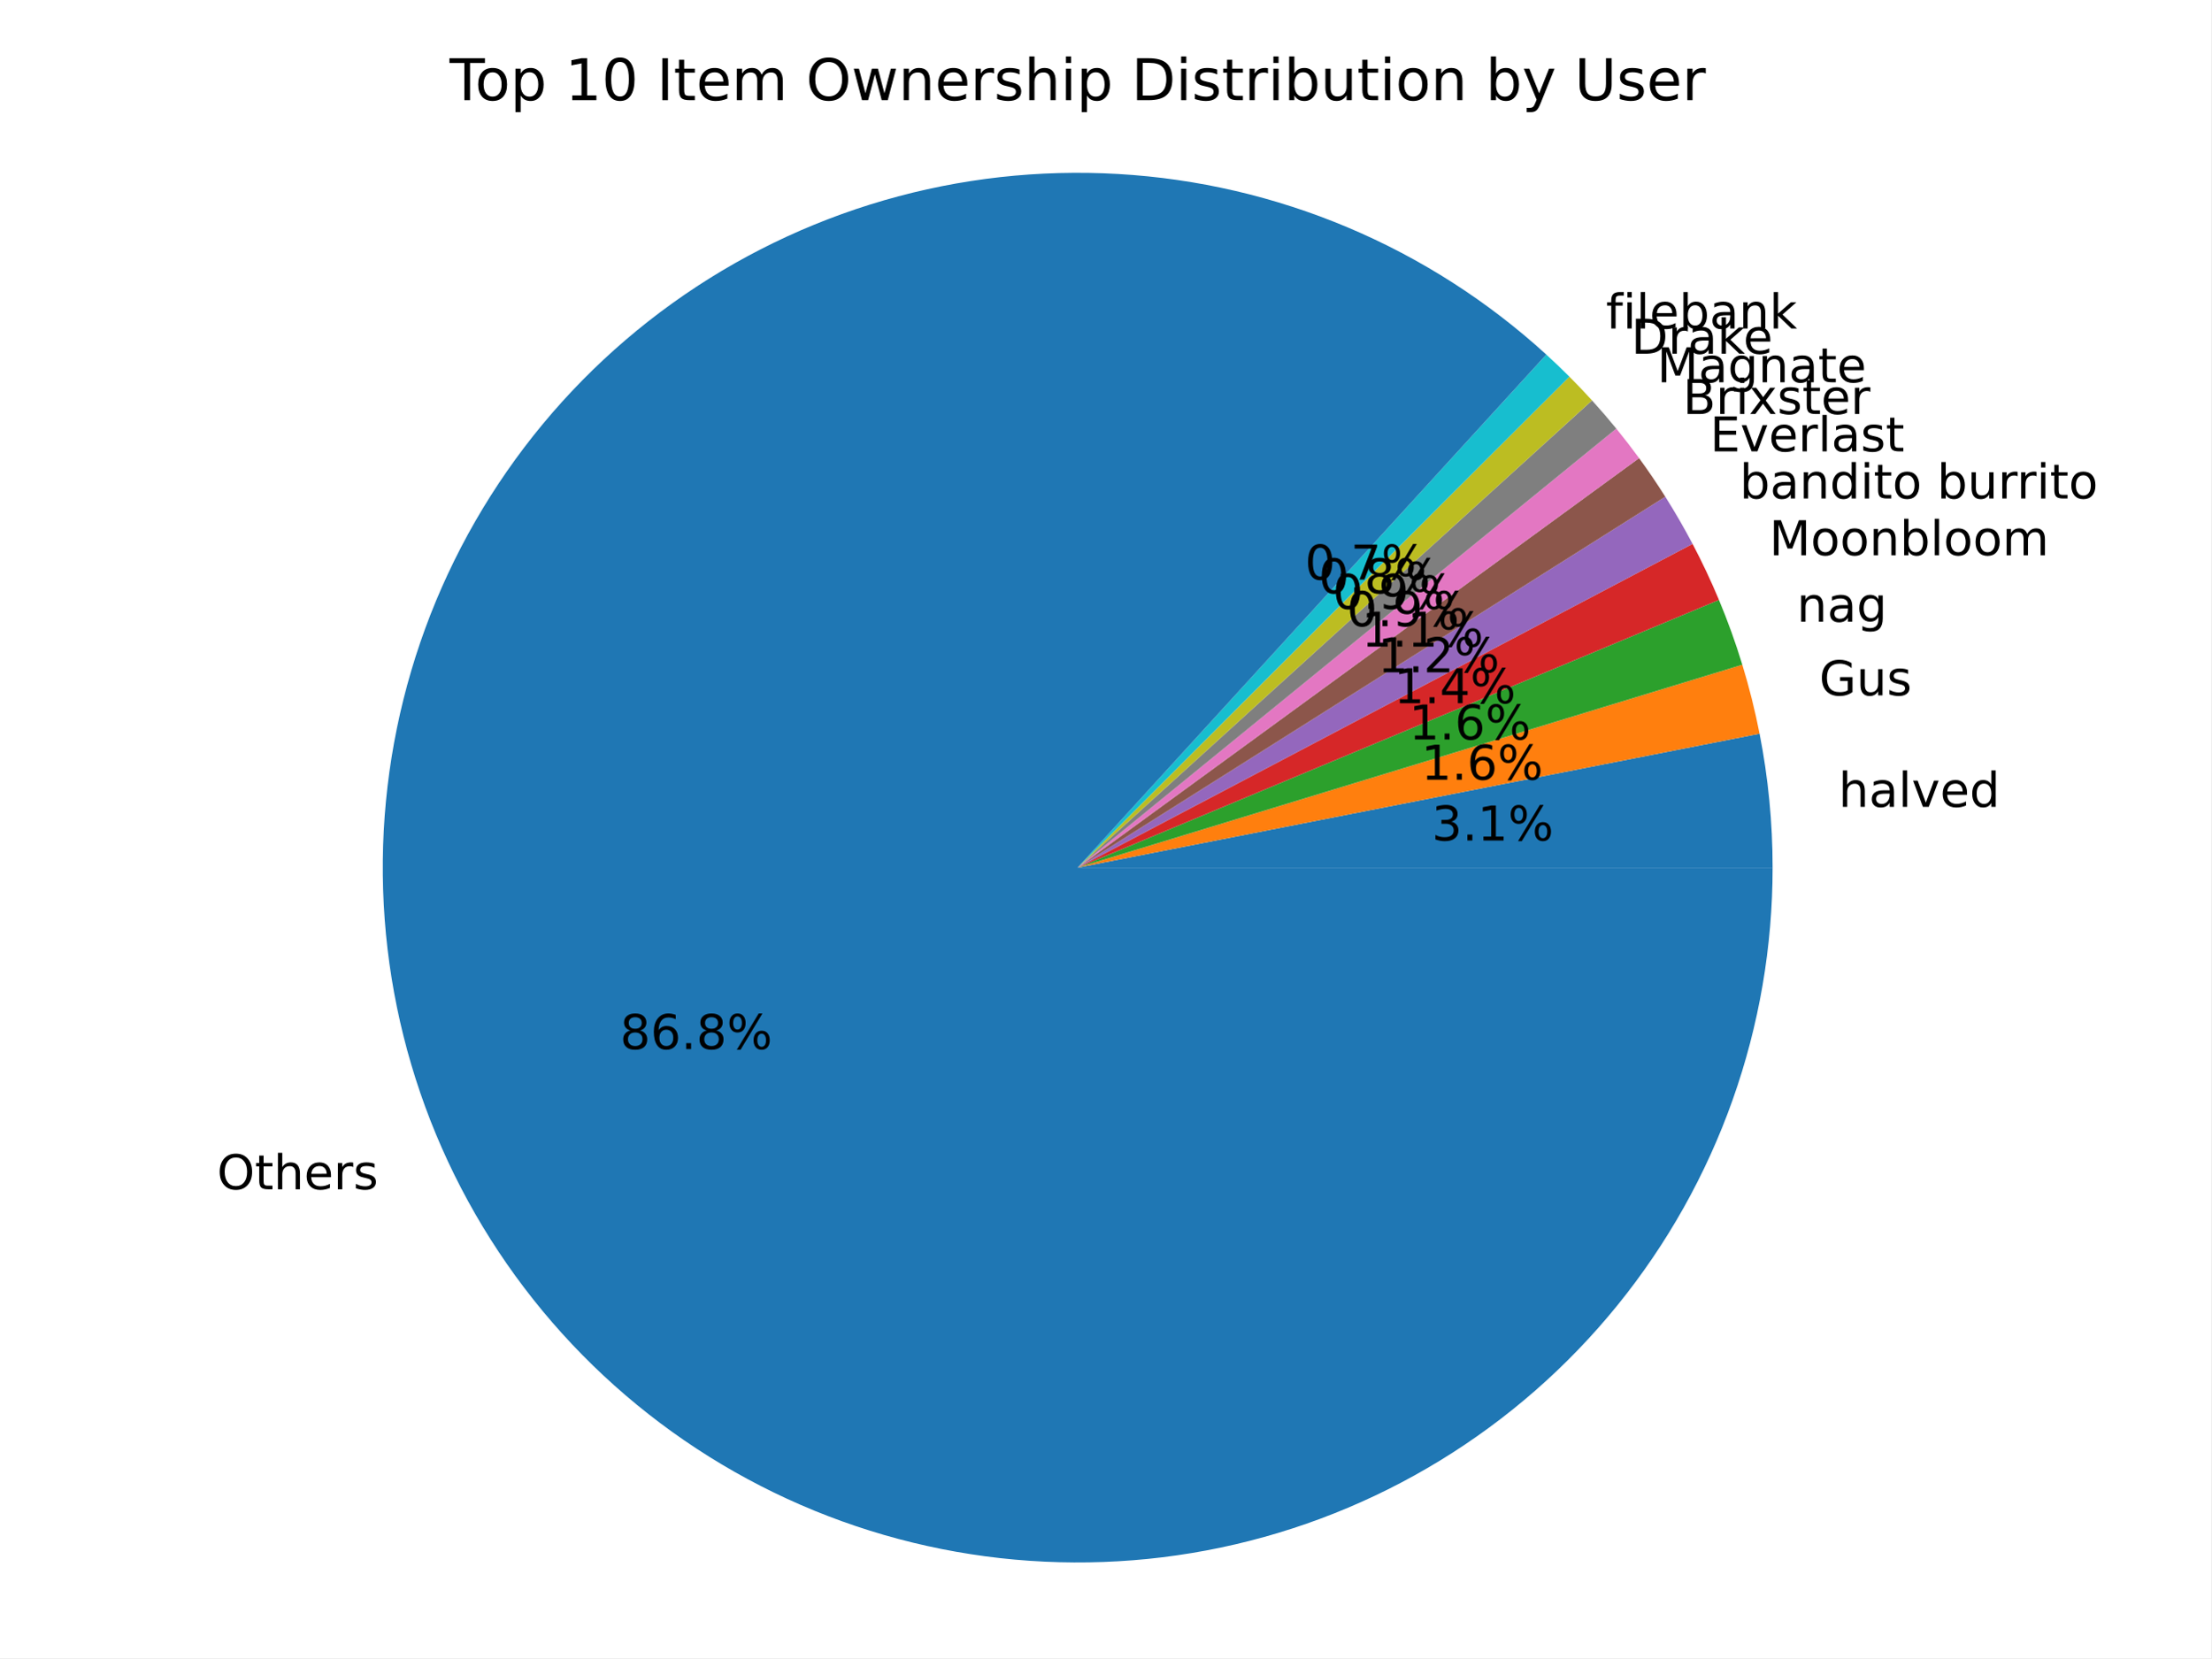
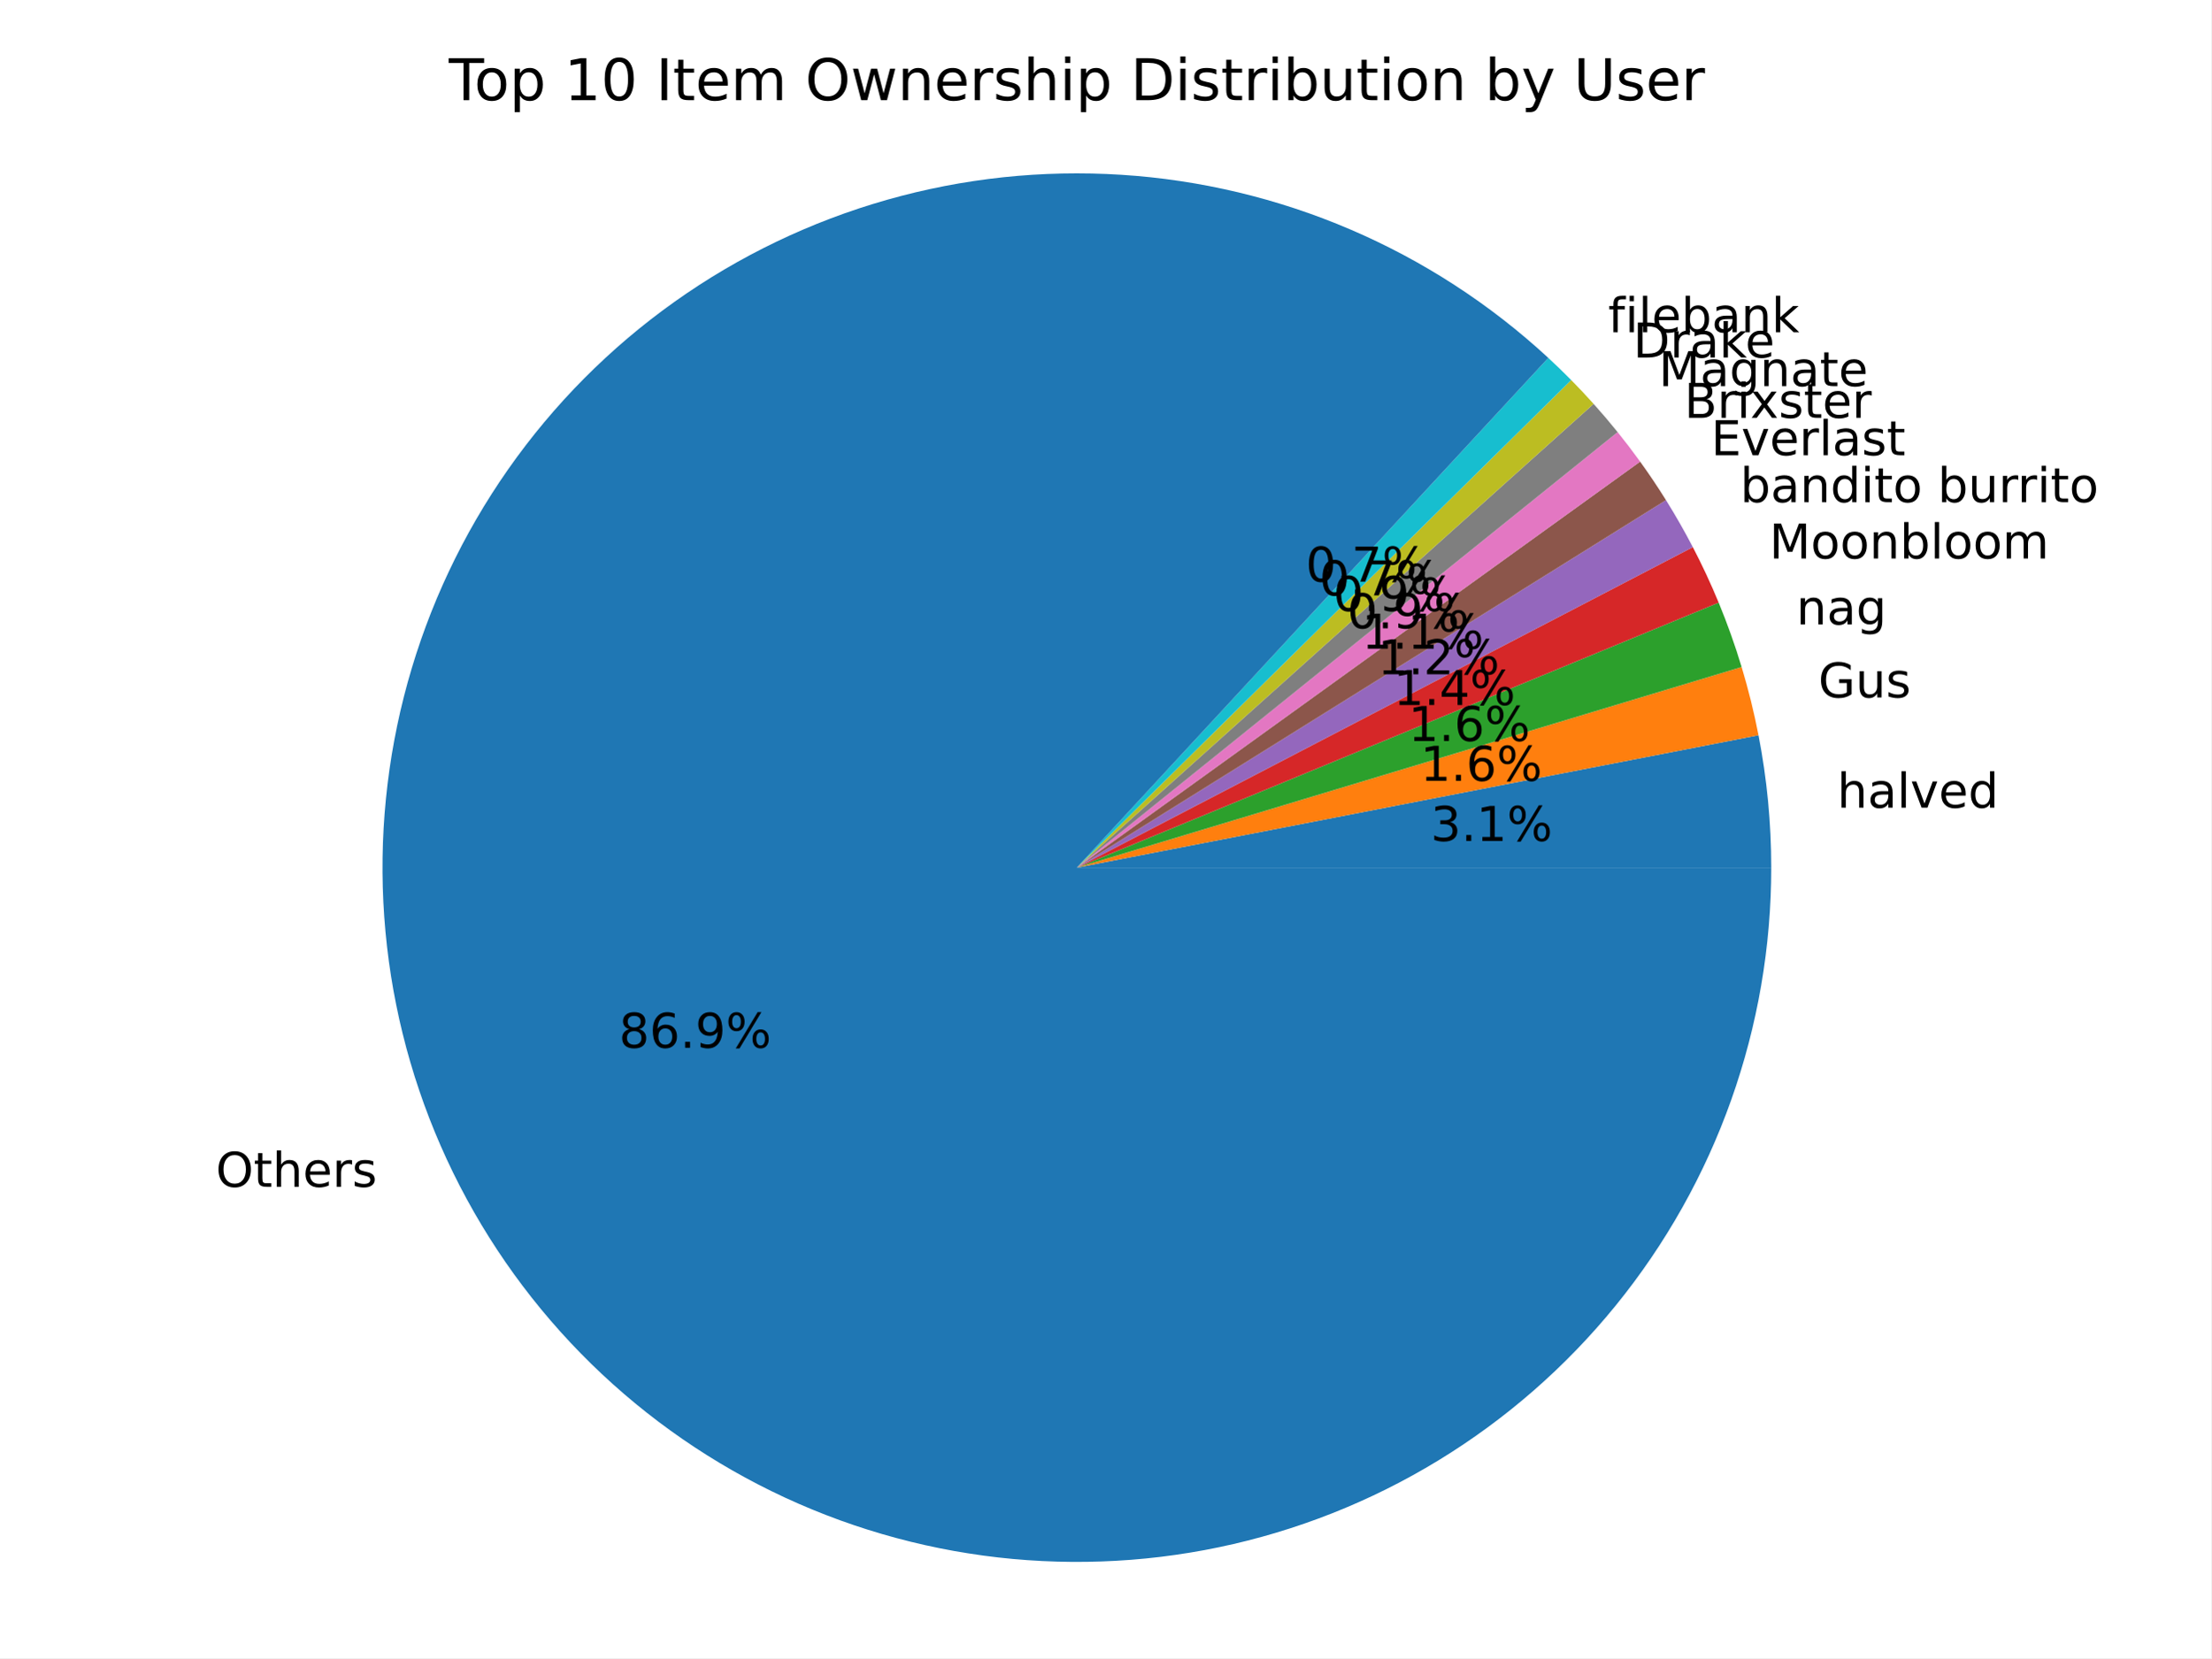
<svg xmlns="http://www.w3.org/2000/svg" xmlns:xlink="http://www.w3.org/1999/xlink" width="460.8pt" height="345.6pt" viewBox="0 0 460.8 345.6" version="1.1">
  <defs>
    <style type="text/css">*{stroke-linejoin: round; stroke-linecap: butt}</style>
  </defs>
  <g id="figure_1">
    <g id="patch_1">
      <path d="M 0 345.6  L 460.8 345.6  L 460.8 0  L 0 0  z " style="fill: #ffffff" />
    </g>
    <g id="axes_1">
      <g id="patch_2">
-         <path d="M 369.417 180.84  C 369.417 176.157 369.19 171.477 368.737 166.816  C 368.283 162.155 367.604 157.518 366.701 152.923  L 224.591 180.84  z " style="fill: #1f77b4" />
+         <path d="M 369.135 180.84  C 369.135 176.211 368.913 171.585 368.47 166.978  C 368.026 162.371 367.362 157.787 366.479 153.244  L 224.423 180.84  z " style="fill: #1f77b4" />
      </g>
      <g id="patch_3">
-         <path d="M 366.701 152.923  C 366.225 150.498 365.686 148.085 365.087 145.688  C 364.487 143.29 363.826 140.908 363.104 138.545  L 224.591 180.84  z " style="fill: #ff7f0e" />
+         <path d="M 366.479 153.244  C 366.013 150.846 365.487 148.46 364.9 146.088  C 364.314 143.717 363.667 141.361 362.961 139.022  L 224.423 180.84  z " style="fill: #ff7f0e" />
      </g>
      <g id="patch_4">
-         <path d="M 363.104 138.545  C 362.405 136.255 361.649 133.983 360.837 131.73  C 360.025 129.478 359.157 127.246 358.235 125.036  L 224.591 180.84  z " style="fill: #2ca02c" />
+         <path d="M 362.961 139.022  C 362.275 136.748 361.532 134.49 360.734 132.252  C 359.937 130.014 359.084 127.796 358.177 125.6  L 224.423 180.84  z " style="fill: #2ca02c" />
      </g>
      <g id="patch_5">
-         <path d="M 358.235 125.036  C 357.405 123.05 356.531 121.082 355.614 119.134  C 354.697 117.186 353.736 115.259 352.733 113.354  L 224.591 180.84  z " style="fill: #d62728" />
+         <path d="M 358.177 125.6  C 357.365 123.633 356.509 121.685 355.611 119.755  C 354.713 117.826 353.772 115.917 352.79 114.03  L 224.423 180.84  z " style="fill: #d62728" />
      </g>
      <g id="patch_6">
-         <path d="M 352.733 113.354  C 351.851 111.68 350.937 110.023 349.99 108.385  C 349.044 106.747 348.065 105.127 347.055 103.527  L 224.591 180.84  z " style="fill: #9467bd" />
+         <path d="M 352.79 114.03  C 351.922 112.362 351.021 110.712 350.089 109.08  C 349.157 107.447 348.193 105.833 347.198 104.238  L 224.423 180.84  z " style="fill: #9467bd" />
      </g>
      <g id="patch_7">
-         <path d="M 347.055 103.527  C 346.189 102.156 345.3 100.799 344.389 99.457  C 343.477 98.116 342.544 96.789 341.588 95.479  L 224.591 180.84  z " style="fill: #8c564b" />
+         <path d="M 347.198 104.238  C 346.345 102.87 345.468 101.516 344.569 100.178  C 343.671 98.839 342.749 97.515 341.806 96.207  L 224.423 180.84  z " style="fill: #8c564b" />
      </g>
      <g id="patch_8">
-         <path d="M 341.588 95.479  C 340.825 94.434 340.049 93.399 339.258 92.375  C 338.468 91.351 337.664 90.337 336.847 89.334  L 224.591 180.84  z " style="fill: #e377c2" />
+         <path d="M 341.806 96.207  C 341.053 95.162 340.286 94.127 339.505 93.103  C 338.724 92.078 337.929 91.065 337.121 90.061  L 224.423 180.84  z " style="fill: #e377c2" />
      </g>
      <g id="patch_9">
-         <path d="M 336.847 89.334  C 336.03 88.332 335.199 87.34 334.355 86.36  C 333.511 85.379 332.654 84.41 331.784 83.453  L 224.591 180.84  z " style="fill: #7f7f7f" />
+         <path d="M 337.121 90.061  C 336.313 89.058 335.491 88.066 334.657 87.085  C 333.822 86.103 332.975 85.133 332.114 84.175  L 224.423 180.84  z " style="fill: #7f7f7f" />
      </g>
      <g id="patch_10">
-         <path d="M 331.784 83.453  C 331.018 82.609 330.242 81.775 329.457 80.951  C 328.671 80.126 327.875 79.31 327.07 78.504  L 224.591 180.84  z " style="fill: #bcbd22" />
+         <path d="M 332.114 84.175  C 331.356 83.33 330.587 82.494 329.809 81.667  C 329.031 80.84 328.243 80.022 327.446 79.214  L 224.423 180.84  z " style="fill: #bcbd22" />
      </g>
      <g id="patch_11">
-         <path d="M 327.07 78.504  C 326.286 77.718 325.492 76.942 324.69 76.175  C 323.888 75.407 323.077 74.649 322.257 73.901  L 224.591 180.84  z " style="fill: #17becf" />
+         <path d="M 327.446 79.214  C 326.668 78.426 325.882 77.647 325.087 76.877  C 324.292 76.107 323.488 75.346 322.675 74.594  L 224.423 180.84  z " style="fill: #17becf" />
      </g>
      <g id="patch_12">
-         <path d="M 322.257 73.901  C 310.08 62.78 296.092 53.82 280.899 47.408  C 265.705 40.996 249.528 37.227 233.065 36.262  C 216.602 35.297 200.095 37.151 184.256 41.744  C 168.418 46.337 153.479 53.601 140.086 63.224  C 126.694 72.846 115.042 84.686 105.636 98.231  C 96.229 111.776 89.205 126.829 84.867 142.739  C 80.528 158.649 78.939 175.184 80.167 191.629  C 81.396 208.074 85.424 224.189 92.078 239.278  C 98.733 254.367 107.916 268.209 119.23 280.207  C 130.545 292.204 143.826 302.181 158.5 309.707  C 173.173 317.232 189.025 322.197 205.371 324.385  C 221.716 326.574 238.315 325.955 254.452 322.554  C 270.589 319.154 286.027 313.023 300.099 304.425  C 314.171 295.827 326.672 284.888 337.062 272.081  C 347.451 259.275 355.577 244.787 361.089 229.244  C 366.601 213.702 369.417 197.331 369.417 180.84  L 224.591 180.84  z " style="fill: #1f77b4" />
+         <path d="M 322.675 74.594  C 310.563 63.394 296.625 54.346 281.464 47.844  C 266.302 41.341 250.14 37.479 233.677 36.424  C 217.214 35.369 200.691 37.137 184.823 41.651  C 168.956 46.166 153.977 53.36 140.534 62.923  C 127.092 72.486 115.384 84.278 105.916 97.788  C 96.448 111.297 89.359 126.327 84.957 142.226  C 80.556 158.125 78.904 174.66 80.076 191.115  C 81.247 207.57 85.224 223.705 91.833 238.82  C 98.443 253.935 107.589 267.809 118.875 279.841  C 130.161 291.874 143.422 301.888 158.083 309.45  C 172.744 317.013 188.591 322.013 204.938 324.235  C 221.285 326.456 237.892 325.865 254.04 322.489  C 270.187 319.113 285.64 313 299.727 304.416  C 313.814 295.831 326.331 284.9 336.734 272.097  C 347.137 259.294 355.275 244.805 360.794 229.259  C 366.314 213.713 369.135 197.337 369.135 180.84  L 224.423 180.84  z " style="fill: #1f77b4" />
      </g>
      <g id="matplotlib.axis_1" />
      <g id="matplotlib.axis_2" />
      <g id="text_1">
-         <g transform="translate(383.1514 168.1726) scale(0.1 -0.1)">
+         <g transform="translate(382.8742 168.3512) scale(0.1 -0.1)">
          <defs>
            <path id="DejaVuSans-68" d="M 3513 2113  L 3513 0  L 2938 0  L 2938 2094  Q 2938 2591 2744 2837  Q 2550 3084 2163 3084  Q 1697 3084 1428 2787  Q 1159 2491 1159 1978  L 1159 0  L 581 0  L 581 4863  L 1159 4863  L 1159 2956  Q 1366 3272 1645 3428  Q 1925 3584 2291 3584  Q 2894 3584 3203 3211  Q 3513 2838 3513 2113  z " transform="scale(0.015625)" />
            <path id="DejaVuSans-61" d="M 2194 1759  Q 1497 1759 1228 1600  Q 959 1441 959 1056  Q 959 750 1161 570  Q 1363 391 1709 391  Q 2188 391 2477 730  Q 2766 1069 2766 1631  L 2766 1759  L 2194 1759  z M 3341 1997  L 3341 0  L 2766 0  L 2766 531  Q 2569 213 2275 61  Q 1981 -91 1556 -91  Q 1019 -91 701 211  Q 384 513 384 1019  Q 384 1609 779 1909  Q 1175 2209 1959 2209  L 2766 2209  L 2766 2266  Q 2766 2663 2505 2880  Q 2244 3097 1772 3097  Q 1472 3097 1187 3025  Q 903 2953 641 2809  L 641 3341  Q 956 3463 1253 3523  Q 1550 3584 1831 3584  Q 2591 3584 2966 3190  Q 3341 2797 3341 1997  z " transform="scale(0.015625)" />
            <path id="DejaVuSans-6c" d="M 603 4863  L 1178 4863  L 1178 0  L 603 0  L 603 4863  z " transform="scale(0.015625)" />
            <path id="DejaVuSans-76" d="M 191 3500  L 800 3500  L 1894 563  L 2988 3500  L 3597 3500  L 2284 0  L 1503 0  L 191 3500  z " transform="scale(0.015625)" />
            <path id="DejaVuSans-65" d="M 3597 1894  L 3597 1613  L 953 1613  Q 991 1019 1311 708  Q 1631 397 2203 397  Q 2534 397 2845 478  Q 3156 559 3463 722  L 3463 178  Q 3153 47 2828 -22  Q 2503 -91 2169 -91  Q 1331 -91 842 396  Q 353 884 353 1716  Q 353 2575 817 3079  Q 1281 3584 2069 3584  Q 2775 3584 3186 3129  Q 3597 2675 3597 1894  z M 3022 2063  Q 3016 2534 2758 2815  Q 2500 3097 2075 3097  Q 1594 3097 1305 2825  Q 1016 2553 972 2059  L 3022 2063  z " transform="scale(0.015625)" />
            <path id="DejaVuSans-64" d="M 2906 2969  L 2906 4863  L 3481 4863  L 3481 0  L 2906 0  L 2906 525  Q 2725 213 2448 61  Q 2172 -91 1784 -91  Q 1150 -91 751 415  Q 353 922 353 1747  Q 353 2572 751 3078  Q 1150 3584 1784 3584  Q 2172 3584 2448 3432  Q 2725 3281 2906 2969  z M 947 1747  Q 947 1113 1208 752  Q 1469 391 1925 391  Q 2381 391 2643 752  Q 2906 1113 2906 1747  Q 2906 2381 2643 2742  Q 2381 3103 1925 3103  Q 1469 3103 1208 2742  Q 947 2381 947 1747  z " transform="scale(0.015625)" />
          </defs>
          <use xlink:href="#DejaVuSans-68" />
          <use xlink:href="#DejaVuSans-61" x="63.379" />
          <use xlink:href="#DejaVuSans-6c" x="124.658" />
          <use xlink:href="#DejaVuSans-76" x="152.441" />
          <use xlink:href="#DejaVuSans-65" x="211.621" />
          <use xlink:href="#DejaVuSans-64" x="273.145" />
        </g>
      </g>
      <g id="text_2">
-         <g transform="translate(298.3762 175.1848) scale(0.1 -0.1)">
+         <g transform="translate(298.1485 175.2822) scale(0.1 -0.1)">
          <defs>
            <path id="DejaVuSans-33" d="M 2597 2516  Q 3050 2419 3304 2112  Q 3559 1806 3559 1356  Q 3559 666 3084 287  Q 2609 -91 1734 -91  Q 1441 -91 1130 -33  Q 819 25 488 141  L 488 750  Q 750 597 1062 519  Q 1375 441 1716 441  Q 2309 441 2620 675  Q 2931 909 2931 1356  Q 2931 1769 2642 2001  Q 2353 2234 1838 2234  L 1294 2234  L 1294 2753  L 1863 2753  Q 2328 2753 2575 2939  Q 2822 3125 2822 3475  Q 2822 3834 2567 4026  Q 2313 4219 1838 4219  Q 1578 4219 1281 4162  Q 984 4106 628 3988  L 628 4550  Q 988 4650 1302 4700  Q 1616 4750 1894 4750  Q 2613 4750 3031 4423  Q 3450 4097 3450 3541  Q 3450 3153 3228 2886  Q 3006 2619 2597 2516  z " transform="scale(0.015625)" />
            <path id="DejaVuSans-2e" d="M 684 794  L 1344 794  L 1344 0  L 684 0  L 684 794  z " transform="scale(0.015625)" />
            <path id="DejaVuSans-31" d="M 794 531  L 1825 531  L 1825 4091  L 703 3866  L 703 4441  L 1819 4666  L 2450 4666  L 2450 531  L 3481 531  L 3481 0  L 794 0  L 794 531  z " transform="scale(0.015625)" />
            <path id="DejaVuSans-25" d="M 4653 2053  Q 4381 2053 4226 1822  Q 4072 1591 4072 1178  Q 4072 772 4226 539  Q 4381 306 4653 306  Q 4919 306 5073 539  Q 5228 772 5228 1178  Q 5228 1588 5073 1820  Q 4919 2053 4653 2053  z M 4653 2450  Q 5147 2450 5437 2106  Q 5728 1763 5728 1178  Q 5728 594 5436 251  Q 5144 -91 4653 -91  Q 4153 -91 3862 251  Q 3572 594 3572 1178  Q 3572 1766 3864 2108  Q 4156 2450 4653 2450  z M 1428 4353  Q 1159 4353 1004 4120  Q 850 3888 850 3481  Q 850 3069 1003 2837  Q 1156 2606 1428 2606  Q 1700 2606 1854 2837  Q 2009 3069 2009 3481  Q 2009 3884 1853 4118  Q 1697 4353 1428 4353  z M 4250 4750  L 4750 4750  L 1831 -91  L 1331 -91  L 4250 4750  z M 1428 4750  Q 1922 4750 2215 4408  Q 2509 4066 2509 3481  Q 2509 2891 2217 2550  Q 1925 2209 1428 2209  Q 931 2209 642 2551  Q 353 2894 353 3481  Q 353 4063 643 4406  Q 934 4750 1428 4750  z " transform="scale(0.015625)" />
          </defs>
          <use xlink:href="#DejaVuSans-33" />
          <use xlink:href="#DejaVuSans-2e" x="63.623" />
          <use xlink:href="#DejaVuSans-31" x="95.41" />
          <use xlink:href="#DejaVuSans-25" x="159.033" />
        </g>
      </g>
      <g id="text_3">
-         <g transform="translate(379.1362 144.932) scale(0.1 -0.1)">
+         <g transform="translate(378.9481 145.3726) scale(0.1 -0.1)">
          <defs>
            <path id="DejaVuSans-47" d="M 3809 666  L 3809 1919  L 2778 1919  L 2778 2438  L 4434 2438  L 4434 434  Q 4069 175 3628 42  Q 3188 -91 2688 -91  Q 1594 -91 976 548  Q 359 1188 359 2328  Q 359 3472 976 4111  Q 1594 4750 2688 4750  Q 3144 4750 3555 4637  Q 3966 4525 4313 4306  L 4313 3634  Q 3963 3931 3569 4081  Q 3175 4231 2741 4231  Q 1884 4231 1454 3753  Q 1025 3275 1025 2328  Q 1025 1384 1454 906  Q 1884 428 2741 428  Q 3075 428 3337 486  Q 3600 544 3809 666  z " transform="scale(0.015625)" />
            <path id="DejaVuSans-75" d="M 544 1381  L 544 3500  L 1119 3500  L 1119 1403  Q 1119 906 1312 657  Q 1506 409 1894 409  Q 2359 409 2629 706  Q 2900 1003 2900 1516  L 2900 3500  L 3475 3500  L 3475 0  L 2900 0  L 2900 538  Q 2691 219 2414 64  Q 2138 -91 1772 -91  Q 1169 -91 856 284  Q 544 659 544 1381  z M 1991 3584  L 1991 3584  z " transform="scale(0.015625)" />
            <path id="DejaVuSans-73" d="M 2834 3397  L 2834 2853  Q 2591 2978 2328 3040  Q 2066 3103 1784 3103  Q 1356 3103 1142 2972  Q 928 2841 928 2578  Q 928 2378 1081 2264  Q 1234 2150 1697 2047  L 1894 2003  Q 2506 1872 2764 1633  Q 3022 1394 3022 966  Q 3022 478 2636 193  Q 2250 -91 1575 -91  Q 1294 -91 989 -36  Q 684 19 347 128  L 347 722  Q 666 556 975 473  Q 1284 391 1588 391  Q 1994 391 2212 530  Q 2431 669 2431 922  Q 2431 1156 2273 1281  Q 2116 1406 1581 1522  L 1381 1569  Q 847 1681 609 1914  Q 372 2147 372 2553  Q 372 3047 722 3315  Q 1072 3584 1716 3584  Q 2034 3584 2315 3537  Q 2597 3491 2834 3397  z " transform="scale(0.015625)" />
          </defs>
          <use xlink:href="#DejaVuSans-47" />
          <use xlink:href="#DejaVuSans-75" x="77.49" />
          <use xlink:href="#DejaVuSans-73" x="140.869" />
        </g>
      </g>
      <g id="text_4">
-         <g transform="translate(296.1861 162.5081) scale(0.1 -0.1)">
+         <g transform="translate(296.007 162.7484) scale(0.1 -0.1)">
          <defs>
            <path id="DejaVuSans-36" d="M 2113 2584  Q 1688 2584 1439 2293  Q 1191 2003 1191 1497  Q 1191 994 1439 701  Q 1688 409 2113 409  Q 2538 409 2786 701  Q 3034 994 3034 1497  Q 3034 2003 2786 2293  Q 2538 2584 2113 2584  z M 3366 4563  L 3366 3988  Q 3128 4100 2886 4159  Q 2644 4219 2406 4219  Q 1781 4219 1451 3797  Q 1122 3375 1075 2522  Q 1259 2794 1537 2939  Q 1816 3084 2150 3084  Q 2853 3084 3261 2657  Q 3669 2231 3669 1497  Q 3669 778 3244 343  Q 2819 -91 2113 -91  Q 1303 -91 875 529  Q 447 1150 447 2328  Q 447 3434 972 4092  Q 1497 4750 2381 4750  Q 2619 4750 2861 4703  Q 3103 4656 3366 4563  z " transform="scale(0.015625)" />
          </defs>
          <use xlink:href="#DejaVuSans-31" />
          <use xlink:href="#DejaVuSans-2e" x="63.623" />
          <use xlink:href="#DejaVuSans-36" x="95.41" />
          <use xlink:href="#DejaVuSans-25" x="159.033" />
        </g>
      </g>
      <g id="text_5">
-         <g transform="translate(374.4613 129.5785) scale(0.1 -0.1)">
+         <g transform="translate(374.3656 130.1528) scale(0.1 -0.1)">
          <defs>
            <path id="DejaVuSans-6e" d="M 3513 2113  L 3513 0  L 2938 0  L 2938 2094  Q 2938 2591 2744 2837  Q 2550 3084 2163 3084  Q 1697 3084 1428 2787  Q 1159 2491 1159 1978  L 1159 0  L 581 0  L 581 3500  L 1159 3500  L 1159 2956  Q 1366 3272 1645 3428  Q 1925 3584 2291 3584  Q 2894 3584 3203 3211  Q 3513 2838 3513 2113  z " transform="scale(0.015625)" />
            <path id="DejaVuSans-67" d="M 2906 1791  Q 2906 2416 2648 2759  Q 2391 3103 1925 3103  Q 1463 3103 1205 2759  Q 947 2416 947 1791  Q 947 1169 1205 825  Q 1463 481 1925 481  Q 2391 481 2648 825  Q 2906 1169 2906 1791  z M 3481 434  Q 3481 -459 3084 -895  Q 2688 -1331 1869 -1331  Q 1566 -1331 1297 -1286  Q 1028 -1241 775 -1147  L 775 -588  Q 1028 -725 1275 -790  Q 1522 -856 1778 -856  Q 2344 -856 2625 -561  Q 2906 -266 2906 331  L 2906 616  Q 2728 306 2450 153  Q 2172 0 1784 0  Q 1141 0 747 490  Q 353 981 353 1791  Q 353 2603 747 3093  Q 1141 3584 1784 3584  Q 2172 3584 2450 3431  Q 2728 3278 2906 2969  L 2906 3500  L 3481 3500  L 3481 434  z " transform="scale(0.015625)" />
          </defs>
          <use xlink:href="#DejaVuSans-6e" />
          <use xlink:href="#DejaVuSans-61" x="63.379" />
          <use xlink:href="#DejaVuSans-67" x="124.658" />
        </g>
      </g>
      <g id="text_6">
-         <g transform="translate(293.6362 154.1334) scale(0.1 -0.1)">
+         <g transform="translate(293.5074 154.4467) scale(0.1 -0.1)">
          <use xlink:href="#DejaVuSans-31" />
          <use xlink:href="#DejaVuSans-2e" x="63.623" />
          <use xlink:href="#DejaVuSans-36" x="95.41" />
          <use xlink:href="#DejaVuSans-25" x="159.033" />
        </g>
      </g>
      <g id="text_7">
-         <g transform="translate(368.7164 115.7228) scale(0.1 -0.1)">
+         <g transform="translate(368.7297 116.4064) scale(0.1 -0.1)">
          <defs>
            <path id="DejaVuSans-4d" d="M 628 4666  L 1569 4666  L 2759 1491  L 3956 4666  L 4897 4666  L 4897 0  L 4281 0  L 4281 4097  L 3078 897  L 2444 897  L 1241 4097  L 1241 0  L 628 0  L 628 4666  z " transform="scale(0.015625)" />
            <path id="DejaVuSans-6f" d="M 1959 3097  Q 1497 3097 1228 2736  Q 959 2375 959 1747  Q 959 1119 1226 758  Q 1494 397 1959 397  Q 2419 397 2687 759  Q 2956 1122 2956 1747  Q 2956 2369 2687 2733  Q 2419 3097 1959 3097  z M 1959 3584  Q 2709 3584 3137 3096  Q 3566 2609 3566 1747  Q 3566 888 3137 398  Q 2709 -91 1959 -91  Q 1206 -91 779 398  Q 353 888 353 1747  Q 353 2609 779 3096  Q 1206 3584 1959 3584  z " transform="scale(0.015625)" />
            <path id="DejaVuSans-62" d="M 3116 1747  Q 3116 2381 2855 2742  Q 2594 3103 2138 3103  Q 1681 3103 1420 2742  Q 1159 2381 1159 1747  Q 1159 1113 1420 752  Q 1681 391 2138 391  Q 2594 391 2855 752  Q 3116 1113 3116 1747  z M 1159 2969  Q 1341 3281 1617 3432  Q 1894 3584 2278 3584  Q 2916 3584 3314 3078  Q 3713 2572 3713 1747  Q 3713 922 3314 415  Q 2916 -91 2278 -91  Q 1894 -91 1617 61  Q 1341 213 1159 525  L 1159 0  L 581 0  L 581 4863  L 1159 4863  L 1159 2969  z " transform="scale(0.015625)" />
            <path id="DejaVuSans-6d" d="M 3328 2828  Q 3544 3216 3844 3400  Q 4144 3584 4550 3584  Q 5097 3584 5394 3201  Q 5691 2819 5691 2113  L 5691 0  L 5113 0  L 5113 2094  Q 5113 2597 4934 2840  Q 4756 3084 4391 3084  Q 3944 3084 3684 2787  Q 3425 2491 3425 1978  L 3425 0  L 2847 0  L 2847 2094  Q 2847 2600 2669 2842  Q 2491 3084 2119 3084  Q 1678 3084 1418 2786  Q 1159 2488 1159 1978  L 1159 0  L 581 0  L 581 3500  L 1159 3500  L 1159 2956  Q 1356 3278 1631 3431  Q 1906 3584 2284 3584  Q 2666 3584 2933 3390  Q 3200 3197 3328 2828  z " transform="scale(0.015625)" />
          </defs>
          <use xlink:href="#DejaVuSans-4d" />
          <use xlink:href="#DejaVuSans-6f" x="86.279" />
          <use xlink:href="#DejaVuSans-6f" x="147.461" />
          <use xlink:href="#DejaVuSans-6e" x="208.643" />
          <use xlink:href="#DejaVuSans-62" x="272.021" />
          <use xlink:href="#DejaVuSans-6c" x="335.498" />
          <use xlink:href="#DejaVuSans-6f" x="363.281" />
          <use xlink:href="#DejaVuSans-6f" x="424.463" />
          <use xlink:href="#DejaVuSans-6d" x="485.645" />
        </g>
      </g>
      <g id="text_8">
-         <g transform="translate(290.5026 146.5758) scale(0.1 -0.1)">
+         <g transform="translate(290.4333 146.9487) scale(0.1 -0.1)">
          <defs>
            <path id="DejaVuSans-34" d="M 2419 4116  L 825 1625  L 2419 1625  L 2419 4116  z M 2253 4666  L 3047 4666  L 3047 1625  L 3713 1625  L 3713 1100  L 3047 1100  L 3047 0  L 2419 0  L 2419 1100  L 313 1100  L 313 1709  L 2253 4666  z " transform="scale(0.015625)" />
          </defs>
          <use xlink:href="#DejaVuSans-31" />
          <use xlink:href="#DejaVuSans-2e" x="63.623" />
          <use xlink:href="#DejaVuSans-34" x="95.41" />
          <use xlink:href="#DejaVuSans-25" x="159.033" />
        </g>
      </g>
      <g id="text_9">
-         <g transform="translate(362.5301 103.899) scale(0.1 -0.1)">
+         <g transform="translate(362.656 104.663) scale(0.1 -0.1)">
          <defs>
            <path id="DejaVuSans-69" d="M 603 3500  L 1178 3500  L 1178 0  L 603 0  L 603 3500  z M 603 4863  L 1178 4863  L 1178 4134  L 603 4134  L 603 4863  z " transform="scale(0.015625)" />
            <path id="DejaVuSans-74" d="M 1172 4494  L 1172 3500  L 2356 3500  L 2356 3053  L 1172 3053  L 1172 1153  Q 1172 725 1289 603  Q 1406 481 1766 481  L 2356 481  L 2356 0  L 1766 0  Q 1100 0 847 248  Q 594 497 594 1153  L 594 3053  L 172 3053  L 172 3500  L 594 3500  L 594 4494  L 1172 4494  z " transform="scale(0.015625)" />
            <path id="DejaVuSans-20" transform="scale(0.015625)" />
            <path id="DejaVuSans-72" d="M 2631 2963  Q 2534 3019 2420 3045  Q 2306 3072 2169 3072  Q 1681 3072 1420 2755  Q 1159 2438 1159 1844  L 1159 0  L 581 0  L 581 3500  L 1159 3500  L 1159 2956  Q 1341 3275 1631 3429  Q 1922 3584 2338 3584  Q 2397 3584 2469 3576  Q 2541 3569 2628 3553  L 2631 2963  z " transform="scale(0.015625)" />
          </defs>
          <use xlink:href="#DejaVuSans-62" />
          <use xlink:href="#DejaVuSans-61" x="63.477" />
          <use xlink:href="#DejaVuSans-6e" x="124.756" />
          <use xlink:href="#DejaVuSans-64" x="188.135" />
          <use xlink:href="#DejaVuSans-69" x="251.611" />
          <use xlink:href="#DejaVuSans-74" x="279.395" />
          <use xlink:href="#DejaVuSans-6f" x="318.604" />
          <use xlink:href="#DejaVuSans-20" x="379.785" />
          <use xlink:href="#DejaVuSans-62" x="411.572" />
          <use xlink:href="#DejaVuSans-75" x="475.049" />
          <use xlink:href="#DejaVuSans-72" x="538.428" />
          <use xlink:href="#DejaVuSans-72" x="577.791" />
          <use xlink:href="#DejaVuSans-69" x="618.904" />
          <use xlink:href="#DejaVuSans-74" x="646.688" />
          <use xlink:href="#DejaVuSans-6f" x="685.896" />
        </g>
      </g>
      <g id="text_10">
-         <g transform="translate(287.1283 140.1264) scale(0.1 -0.1)">
+         <g transform="translate(287.1204 140.5432) scale(0.1 -0.1)">
          <defs>
            <path id="DejaVuSans-32" d="M 1228 531  L 3431 531  L 3431 0  L 469 0  L 469 531  Q 828 903 1448 1529  Q 2069 2156 2228 2338  Q 2531 2678 2651 2914  Q 2772 3150 2772 3378  Q 2772 3750 2511 3984  Q 2250 4219 1831 4219  Q 1534 4219 1204 4116  Q 875 4013 500 3803  L 500 4441  Q 881 4594 1212 4672  Q 1544 4750 1819 4750  Q 2544 4750 2975 4387  Q 3406 4025 3406 3419  Q 3406 3131 3298 2873  Q 3191 2616 2906 2266  Q 2828 2175 2409 1742  Q 1991 1309 1228 531  z " transform="scale(0.015625)" />
          </defs>
          <use xlink:href="#DejaVuSans-31" />
          <use xlink:href="#DejaVuSans-2e" x="63.623" />
          <use xlink:href="#DejaVuSans-32" x="95.41" />
          <use xlink:href="#DejaVuSans-25" x="159.033" />
        </g>
      </g>
      <g id="text_11">
-         <g transform="translate(356.3686 94.07821) scale(0.1 -0.1)">
+         <g transform="translate(356.584 94.87074) scale(0.1 -0.1)">
          <defs>
            <path id="DejaVuSans-45" d="M 628 4666  L 3578 4666  L 3578 4134  L 1259 4134  L 1259 2753  L 3481 2753  L 3481 2222  L 1259 2222  L 1259 531  L 3634 531  L 3634 0  L 628 0  L 628 4666  z " transform="scale(0.015625)" />
          </defs>
          <use xlink:href="#DejaVuSans-45" />
          <use xlink:href="#DejaVuSans-76" x="63.184" />
          <use xlink:href="#DejaVuSans-65" x="122.363" />
          <use xlink:href="#DejaVuSans-72" x="183.887" />
          <use xlink:href="#DejaVuSans-6c" x="225" />
          <use xlink:href="#DejaVuSans-61" x="252.783" />
          <use xlink:href="#DejaVuSans-73" x="314.062" />
          <use xlink:href="#DejaVuSans-74" x="366.162" />
        </g>
      </g>
      <g id="text_12">
-         <g transform="translate(283.7674 134.7697) scale(0.1 -0.1)">
+         <g transform="translate(283.8084 135.2019) scale(0.1 -0.1)">
          <use xlink:href="#DejaVuSans-31" />
          <use xlink:href="#DejaVuSans-2e" x="63.623" />
          <use xlink:href="#DejaVuSans-31" x="95.41" />
          <use xlink:href="#DejaVuSans-25" x="159.033" />
        </g>
      </g>
      <g id="text_13">
-         <g transform="translate(350.7252 86.28793) scale(0.1 -0.1)">
+         <g transform="translate(351.0128 87.08855) scale(0.1 -0.1)">
          <defs>
            <path id="DejaVuSans-42" d="M 1259 2228  L 1259 519  L 2272 519  Q 2781 519 3026 730  Q 3272 941 3272 1375  Q 3272 1813 3026 2020  Q 2781 2228 2272 2228  L 1259 2228  z M 1259 4147  L 1259 2741  L 2194 2741  Q 2656 2741 2882 2914  Q 3109 3088 3109 3444  Q 3109 3797 2882 3972  Q 2656 4147 2194 4147  L 1259 4147  z M 628 4666  L 2241 4666  Q 2963 4666 3353 4366  Q 3744 4066 3744 3513  Q 3744 3084 3544 2831  Q 3344 2578 2956 2516  Q 3422 2416 3680 2098  Q 3938 1781 3938 1306  Q 3938 681 3513 340  Q 3088 0 2303 0  L 628 0  L 628 4666  z " transform="scale(0.015625)" />
            <path id="DejaVuSans-78" d="M 3513 3500  L 2247 1797  L 3578 0  L 2900 0  L 1881 1375  L 863 0  L 184 0  L 1544 1831  L 300 3500  L 978 3500  L 1906 2253  L 2834 3500  L 3513 3500  z " transform="scale(0.015625)" />
          </defs>
          <use xlink:href="#DejaVuSans-42" />
          <use xlink:href="#DejaVuSans-72" x="68.604" />
          <use xlink:href="#DejaVuSans-69" x="109.717" />
          <use xlink:href="#DejaVuSans-78" x="137.5" />
          <use xlink:href="#DejaVuSans-73" x="196.68" />
          <use xlink:href="#DejaVuSans-74" x="248.779" />
          <use xlink:href="#DejaVuSans-65" x="287.988" />
          <use xlink:href="#DejaVuSans-72" x="349.512" />
        </g>
      </g>
      <g id="text_14">
-         <g transform="translate(280.6892 130.5204) scale(0.1 -0.1)">
+         <g transform="translate(280.7695 130.9571) scale(0.1 -0.1)">
          <defs>
            <path id="DejaVuSans-30" d="M 2034 4250  Q 1547 4250 1301 3770  Q 1056 3291 1056 2328  Q 1056 1369 1301 889  Q 1547 409 2034 409  Q 2525 409 2770 889  Q 3016 1369 3016 2328  Q 3016 3291 2770 3770  Q 2525 4250 2034 4250  z M 2034 4750  Q 2819 4750 3233 4129  Q 3647 3509 3647 2328  Q 3647 1150 3233 529  Q 2819 -91 2034 -91  Q 1250 -91 836 529  Q 422 1150 422 2328  Q 422 3509 836 4129  Q 1250 4750 2034 4750  z " transform="scale(0.015625)" />
            <path id="DejaVuSans-39" d="M 703 97  L 703 672  Q 941 559 1184 500  Q 1428 441 1663 441  Q 2288 441 2617 861  Q 2947 1281 2994 2138  Q 2813 1869 2534 1725  Q 2256 1581 1919 1581  Q 1219 1581 811 2004  Q 403 2428 403 3163  Q 403 3881 828 4315  Q 1253 4750 1959 4750  Q 2769 4750 3195 4129  Q 3622 3509 3622 2328  Q 3622 1225 3098 567  Q 2575 -91 1691 -91  Q 1453 -91 1209 -44  Q 966 3 703 97  z M 1959 2075  Q 2384 2075 2632 2365  Q 2881 2656 2881 3163  Q 2881 3666 2632 3958  Q 2384 4250 1959 4250  Q 1534 4250 1286 3958  Q 1038 3666 1038 3163  Q 1038 2656 1286 2365  Q 1534 2075 1959 2075  z " transform="scale(0.015625)" />
          </defs>
          <use xlink:href="#DejaVuSans-30" />
          <use xlink:href="#DejaVuSans-2e" x="63.623" />
          <use xlink:href="#DejaVuSans-39" x="95.41" />
          <use xlink:href="#DejaVuSans-25" x="159.033" />
        </g>
      </g>
      <g id="text_15">
-         <g transform="translate(345.3314 79.67098) scale(0.1 -0.1)">
+         <g transform="translate(345.6803 80.46843) scale(0.1 -0.1)">
          <use xlink:href="#DejaVuSans-4d" />
          <use xlink:href="#DejaVuSans-61" x="86.279" />
          <use xlink:href="#DejaVuSans-67" x="147.559" />
          <use xlink:href="#DejaVuSans-6e" x="211.035" />
          <use xlink:href="#DejaVuSans-61" x="274.414" />
          <use xlink:href="#DejaVuSans-74" x="335.693" />
          <use xlink:href="#DejaVuSans-65" x="374.902" />
        </g>
      </g>
      <g id="text_16">
-         <g transform="translate(277.7471 126.9112) scale(0.1 -0.1)">
+         <g transform="translate(277.8609 127.3461) scale(0.1 -0.1)">
          <use xlink:href="#DejaVuSans-30" />
          <use xlink:href="#DejaVuSans-2e" x="63.623" />
          <use xlink:href="#DejaVuSans-39" x="95.41" />
          <use xlink:href="#DejaVuSans-25" x="159.033" />
        </g>
      </g>
      <g id="text_17">
-         <g transform="translate(339.943 73.72096) scale(0.1 -0.1)">
+         <g transform="translate(340.3478 74.50876) scale(0.1 -0.1)">
          <defs>
            <path id="DejaVuSans-44" d="M 1259 4147  L 1259 519  L 2022 519  Q 2988 519 3436 956  Q 3884 1394 3884 2338  Q 3884 3275 3436 3711  Q 2988 4147 2022 4147  L 1259 4147  z M 628 4666  L 1925 4666  Q 3281 4666 3915 4102  Q 4550 3538 4550 2338  Q 4550 1131 3912 565  Q 3275 0 1925 0  L 628 0  L 628 4666  z " transform="scale(0.015625)" />
            <path id="DejaVuSans-6b" d="M 581 4863  L 1159 4863  L 1159 1991  L 2875 3500  L 3609 3500  L 1753 1863  L 3688 0  L 2938 0  L 1159 1709  L 1159 0  L 581 0  L 581 4863  z " transform="scale(0.015625)" />
          </defs>
          <use xlink:href="#DejaVuSans-44" />
          <use xlink:href="#DejaVuSans-72" x="77.002" />
          <use xlink:href="#DejaVuSans-61" x="118.115" />
          <use xlink:href="#DejaVuSans-6b" x="179.395" />
          <use xlink:href="#DejaVuSans-65" x="233.68" />
        </g>
      </g>
      <g id="text_18">
-         <g transform="translate(274.808 123.6657) scale(0.1 -0.1)">
-           <defs>
-             <path id="DejaVuSans-38" d="M 2034 2216  Q 1584 2216 1326 1975  Q 1069 1734 1069 1313  Q 1069 891 1326 650  Q 1584 409 2034 409  Q 2484 409 2743 651  Q 3003 894 3003 1313  Q 3003 1734 2745 1975  Q 2488 2216 2034 2216  z M 1403 2484  Q 997 2584 770 2862  Q 544 3141 544 3541  Q 544 4100 942 4425  Q 1341 4750 2034 4750  Q 2731 4750 3128 4425  Q 3525 4100 3525 3541  Q 3525 3141 3298 2862  Q 3072 2584 2669 2484  Q 3125 2378 3379 2068  Q 3634 1759 3634 1313  Q 3634 634 3220 271  Q 2806 -91 2034 -91  Q 1263 -91 848 271  Q 434 634 434 1313  Q 434 1759 690 2068  Q 947 2378 1403 2484  z M 1172 3481  Q 1172 3119 1398 2916  Q 1625 2713 2034 2713  Q 2441 2713 2670 2916  Q 2900 3119 2900 3481  Q 2900 3844 2670 4047  Q 2441 4250 2034 4250  Q 1625 4250 1398 4047  Q 1172 3844 1172 3481  z " transform="scale(0.015625)" />
+         <g transform="translate(274.9523 124.0954) scale(0.1 -0.1)">
+           <defs>
+             <path id="DejaVuSans-37" d="M 525 4666  L 3525 4666  L 3525 4397  L 1831 0  L 1172 0  L 2766 4134  L 525 4134  L 525 4666  z " transform="scale(0.015625)" />
          </defs>
          <use xlink:href="#DejaVuSans-30" />
          <use xlink:href="#DejaVuSans-2e" x="63.623" />
-           <use xlink:href="#DejaVuSans-38" x="95.41" />
+           <use xlink:href="#DejaVuSans-37" x="95.41" />
          <use xlink:href="#DejaVuSans-25" x="159.033" />
        </g>
      </g>
      <g id="text_19">
-         <g transform="translate(334.7 68.46746) scale(0.1 -0.1)">
+         <g transform="translate(335.1533 69.23977) scale(0.1 -0.1)">
          <defs>
            <path id="DejaVuSans-66" d="M 2375 4863  L 2375 4384  L 1825 4384  Q 1516 4384 1395 4259  Q 1275 4134 1275 3809  L 1275 3500  L 2222 3500  L 2222 3053  L 1275 3053  L 1275 0  L 697 0  L 697 3053  L 147 3053  L 147 3500  L 697 3500  L 697 3744  Q 697 4328 969 4595  Q 1241 4863 1831 4863  L 2375 4863  z " transform="scale(0.015625)" />
          </defs>
          <use xlink:href="#DejaVuSans-66" />
          <use xlink:href="#DejaVuSans-69" x="35.205" />
          <use xlink:href="#DejaVuSans-6c" x="62.988" />
          <use xlink:href="#DejaVuSans-65" x="90.771" />
          <use xlink:href="#DejaVuSans-62" x="152.295" />
          <use xlink:href="#DejaVuSans-61" x="215.771" />
          <use xlink:href="#DejaVuSans-6e" x="277.051" />
          <use xlink:href="#DejaVuSans-6b" x="340.43" />
        </g>
      </g>
      <g id="text_20">
-         <g transform="translate(271.9482 120.8002) scale(0.1 -0.1)">
-           <defs>
-             <path id="DejaVuSans-37" d="M 525 4666  L 3525 4666  L 3525 4397  L 1831 0  L 1172 0  L 2766 4134  L 525 4134  L 525 4666  z " transform="scale(0.015625)" />
-           </defs>
+         <g transform="translate(272.1189 121.2214) scale(0.1 -0.1)">
          <use xlink:href="#DejaVuSans-30" />
          <use xlink:href="#DejaVuSans-2e" x="63.623" />
          <use xlink:href="#DejaVuSans-37" x="95.41" />
          <use xlink:href="#DejaVuSans-25" x="159.033" />
        </g>
      </g>
      <g id="text_21">
-         <g transform="translate(45.22411 247.8816) scale(0.1 -0.1)">
+         <g transform="translate(44.97124 247.3772) scale(0.1 -0.1)">
          <defs>
            <path id="DejaVuSans-4f" d="M 2522 4238  Q 1834 4238 1429 3725  Q 1025 3213 1025 2328  Q 1025 1447 1429 934  Q 1834 422 2522 422  Q 3209 422 3611 934  Q 4013 1447 4013 2328  Q 4013 3213 3611 3725  Q 3209 4238 2522 4238  z M 2522 4750  Q 3503 4750 4090 4092  Q 4678 3434 4678 2328  Q 4678 1225 4090 567  Q 3503 -91 2522 -91  Q 1538 -91 948 565  Q 359 1222 359 2328  Q 359 3434 948 4092  Q 1538 4750 2522 4750  z " transform="scale(0.015625)" />
          </defs>
          <use xlink:href="#DejaVuSans-4f" />
          <use xlink:href="#DejaVuSans-74" x="78.711" />
          <use xlink:href="#DejaVuSans-68" x="117.92" />
          <use xlink:href="#DejaVuSans-65" x="181.299" />
          <use xlink:href="#DejaVuSans-72" x="242.822" />
          <use xlink:href="#DejaVuSans-73" x="283.936" />
        </g>
      </g>
      <g id="text_22">
-         <g transform="translate(129.2 218.6624) scale(0.1 -0.1)">
+         <g transform="translate(128.9855 218.3873) scale(0.1 -0.1)">
+           <defs>
+             <path id="DejaVuSans-38" d="M 2034 2216  Q 1584 2216 1326 1975  Q 1069 1734 1069 1313  Q 1069 891 1326 650  Q 1584 409 2034 409  Q 2484 409 2743 651  Q 3003 894 3003 1313  Q 3003 1734 2745 1975  Q 2488 2216 2034 2216  z M 1403 2484  Q 997 2584 770 2862  Q 544 3141 544 3541  Q 544 4100 942 4425  Q 1341 4750 2034 4750  Q 2731 4750 3128 4425  Q 3525 4100 3525 3541  Q 3525 3141 3298 2862  Q 3072 2584 2669 2484  Q 3125 2378 3379 2068  Q 3634 1759 3634 1313  Q 3634 634 3220 271  Q 2806 -91 2034 -91  Q 1263 -91 848 271  Q 434 634 434 1313  Q 434 1759 690 2068  Q 947 2378 1403 2484  z M 1172 3481  Q 1172 3119 1398 2916  Q 1625 2713 2034 2713  Q 2441 2713 2670 2916  Q 2900 3119 2900 3481  Q 2900 3844 2670 4047  Q 2441 4250 2034 4250  Q 1625 4250 1398 4047  Q 1172 3844 1172 3481  z " transform="scale(0.015625)" />
+           </defs>
          <use xlink:href="#DejaVuSans-38" />
          <use xlink:href="#DejaVuSans-36" x="63.623" />
          <use xlink:href="#DejaVuSans-2e" x="127.246" />
-           <use xlink:href="#DejaVuSans-38" x="159.033" />
+           <use xlink:href="#DejaVuSans-39" x="159.033" />
          <use xlink:href="#DejaVuSans-25" x="222.656" />
        </g>
      </g>
      <g id="text_23">
-         <g transform="translate(93.69834 20.88) scale(0.12 -0.12)">
+         <g transform="translate(93.52998 20.88) scale(0.12 -0.12)">
          <defs>
            <path id="DejaVuSans-54" d="M -19 4666  L 3928 4666  L 3928 4134  L 2272 4134  L 2272 0  L 1638 0  L 1638 4134  L -19 4134  L -19 4666  z " transform="scale(0.015625)" />
            <path id="DejaVuSans-70" d="M 1159 525  L 1159 -1331  L 581 -1331  L 581 3500  L 1159 3500  L 1159 2969  Q 1341 3281 1617 3432  Q 1894 3584 2278 3584  Q 2916 3584 3314 3078  Q 3713 2572 3713 1747  Q 3713 922 3314 415  Q 2916 -91 2278 -91  Q 1894 -91 1617 61  Q 1341 213 1159 525  z M 3116 1747  Q 3116 2381 2855 2742  Q 2594 3103 2138 3103  Q 1681 3103 1420 2742  Q 1159 2381 1159 1747  Q 1159 1113 1420 752  Q 1681 391 2138 391  Q 2594 391 2855 752  Q 3116 1113 3116 1747  z " transform="scale(0.015625)" />
            <path id="DejaVuSans-49" d="M 628 4666  L 1259 4666  L 1259 0  L 628 0  L 628 4666  z " transform="scale(0.015625)" />
            <path id="DejaVuSans-77" d="M 269 3500  L 844 3500  L 1563 769  L 2278 3500  L 2956 3500  L 3675 769  L 4391 3500  L 4966 3500  L 4050 0  L 3372 0  L 2619 2869  L 1863 0  L 1184 0  L 269 3500  z " transform="scale(0.015625)" />
            <path id="DejaVuSans-79" d="M 2059 -325  Q 1816 -950 1584 -1140  Q 1353 -1331 966 -1331  L 506 -1331  L 506 -850  L 844 -850  Q 1081 -850 1212 -737  Q 1344 -625 1503 -206  L 1606 56  L 191 3500  L 800 3500  L 1894 763  L 2988 3500  L 3597 3500  L 2059 -325  z " transform="scale(0.015625)" />
            <path id="DejaVuSans-55" d="M 556 4666  L 1191 4666  L 1191 1831  Q 1191 1081 1462 751  Q 1734 422 2344 422  Q 2950 422 3222 751  Q 3494 1081 3494 1831  L 3494 4666  L 4128 4666  L 4128 1753  Q 4128 841 3676 375  Q 3225 -91 2344 -91  Q 1459 -91 1007 375  Q 556 841 556 1753  L 556 4666  z " transform="scale(0.015625)" />
          </defs>
          <use xlink:href="#DejaVuSans-54" />
          <use xlink:href="#DejaVuSans-6f" x="44.084" />
          <use xlink:href="#DejaVuSans-70" x="105.266" />
          <use xlink:href="#DejaVuSans-20" x="168.742" />
          <use xlink:href="#DejaVuSans-31" x="200.529" />
          <use xlink:href="#DejaVuSans-30" x="264.152" />
          <use xlink:href="#DejaVuSans-20" x="327.775" />
          <use xlink:href="#DejaVuSans-49" x="359.562" />
          <use xlink:href="#DejaVuSans-74" x="389.055" />
          <use xlink:href="#DejaVuSans-65" x="428.264" />
          <use xlink:href="#DejaVuSans-6d" x="489.787" />
          <use xlink:href="#DejaVuSans-20" x="587.199" />
          <use xlink:href="#DejaVuSans-4f" x="618.986" />
          <use xlink:href="#DejaVuSans-77" x="697.697" />
          <use xlink:href="#DejaVuSans-6e" x="779.484" />
          <use xlink:href="#DejaVuSans-65" x="842.863" />
          <use xlink:href="#DejaVuSans-72" x="904.387" />
          <use xlink:href="#DejaVuSans-73" x="945.5" />
          <use xlink:href="#DejaVuSans-68" x="997.6" />
          <use xlink:href="#DejaVuSans-69" x="1060.979" />
          <use xlink:href="#DejaVuSans-70" x="1088.762" />
          <use xlink:href="#DejaVuSans-20" x="1152.238" />
          <use xlink:href="#DejaVuSans-44" x="1184.025" />
          <use xlink:href="#DejaVuSans-69" x="1261.027" />
          <use xlink:href="#DejaVuSans-73" x="1288.811" />
          <use xlink:href="#DejaVuSans-74" x="1340.91" />
          <use xlink:href="#DejaVuSans-72" x="1380.119" />
          <use xlink:href="#DejaVuSans-69" x="1421.232" />
          <use xlink:href="#DejaVuSans-62" x="1449.016" />
          <use xlink:href="#DejaVuSans-75" x="1512.492" />
          <use xlink:href="#DejaVuSans-74" x="1575.871" />
          <use xlink:href="#DejaVuSans-69" x="1615.08" />
          <use xlink:href="#DejaVuSans-6f" x="1642.863" />
          <use xlink:href="#DejaVuSans-6e" x="1704.045" />
          <use xlink:href="#DejaVuSans-20" x="1767.424" />
          <use xlink:href="#DejaVuSans-62" x="1799.211" />
          <use xlink:href="#DejaVuSans-79" x="1862.688" />
          <use xlink:href="#DejaVuSans-20" x="1921.867" />
          <use xlink:href="#DejaVuSans-55" x="1953.654" />
          <use xlink:href="#DejaVuSans-73" x="2026.848" />
          <use xlink:href="#DejaVuSans-65" x="2078.947" />
          <use xlink:href="#DejaVuSans-72" x="2140.471" />
        </g>
      </g>
    </g>
  </g>
</svg>
